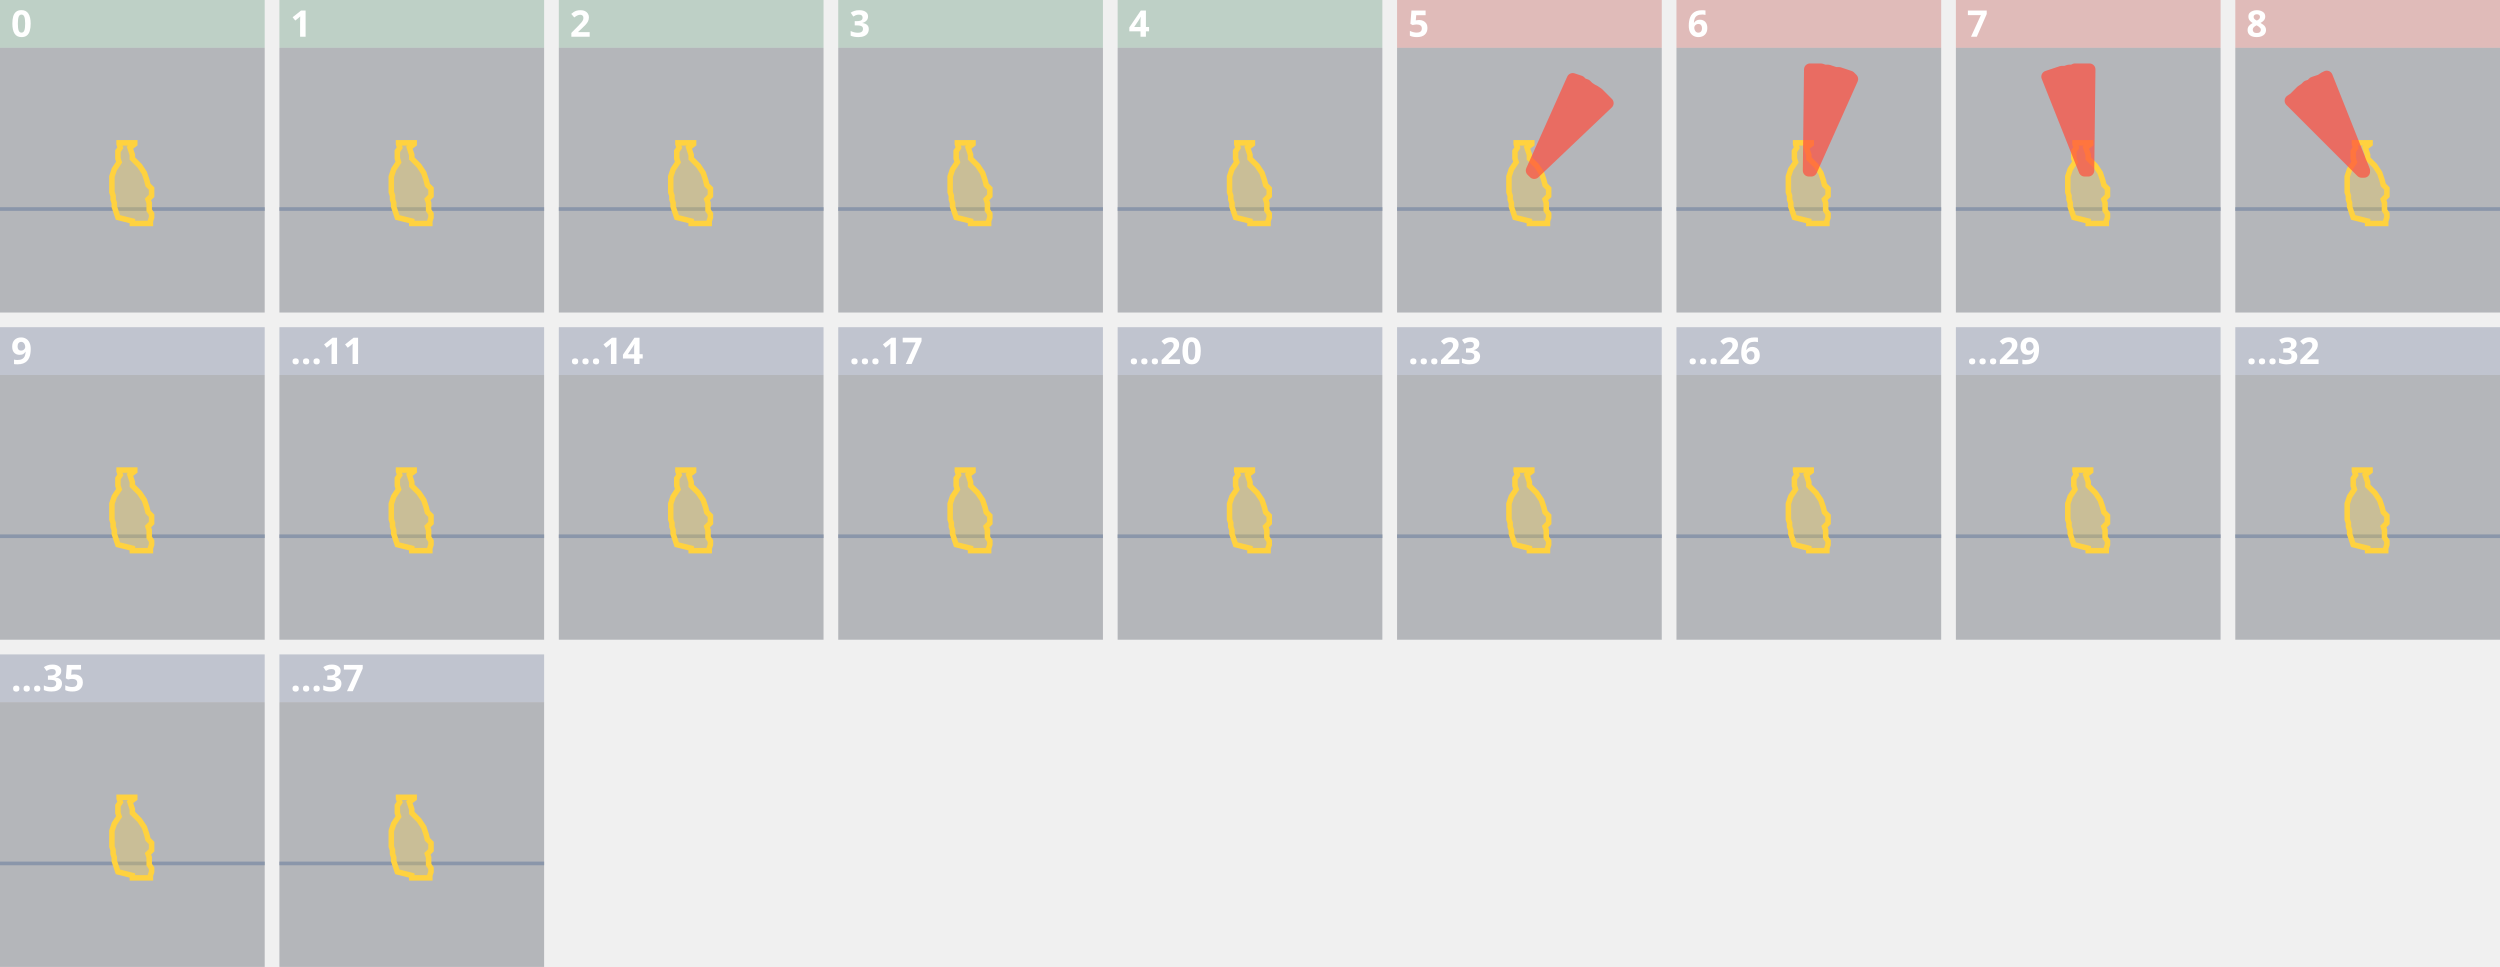
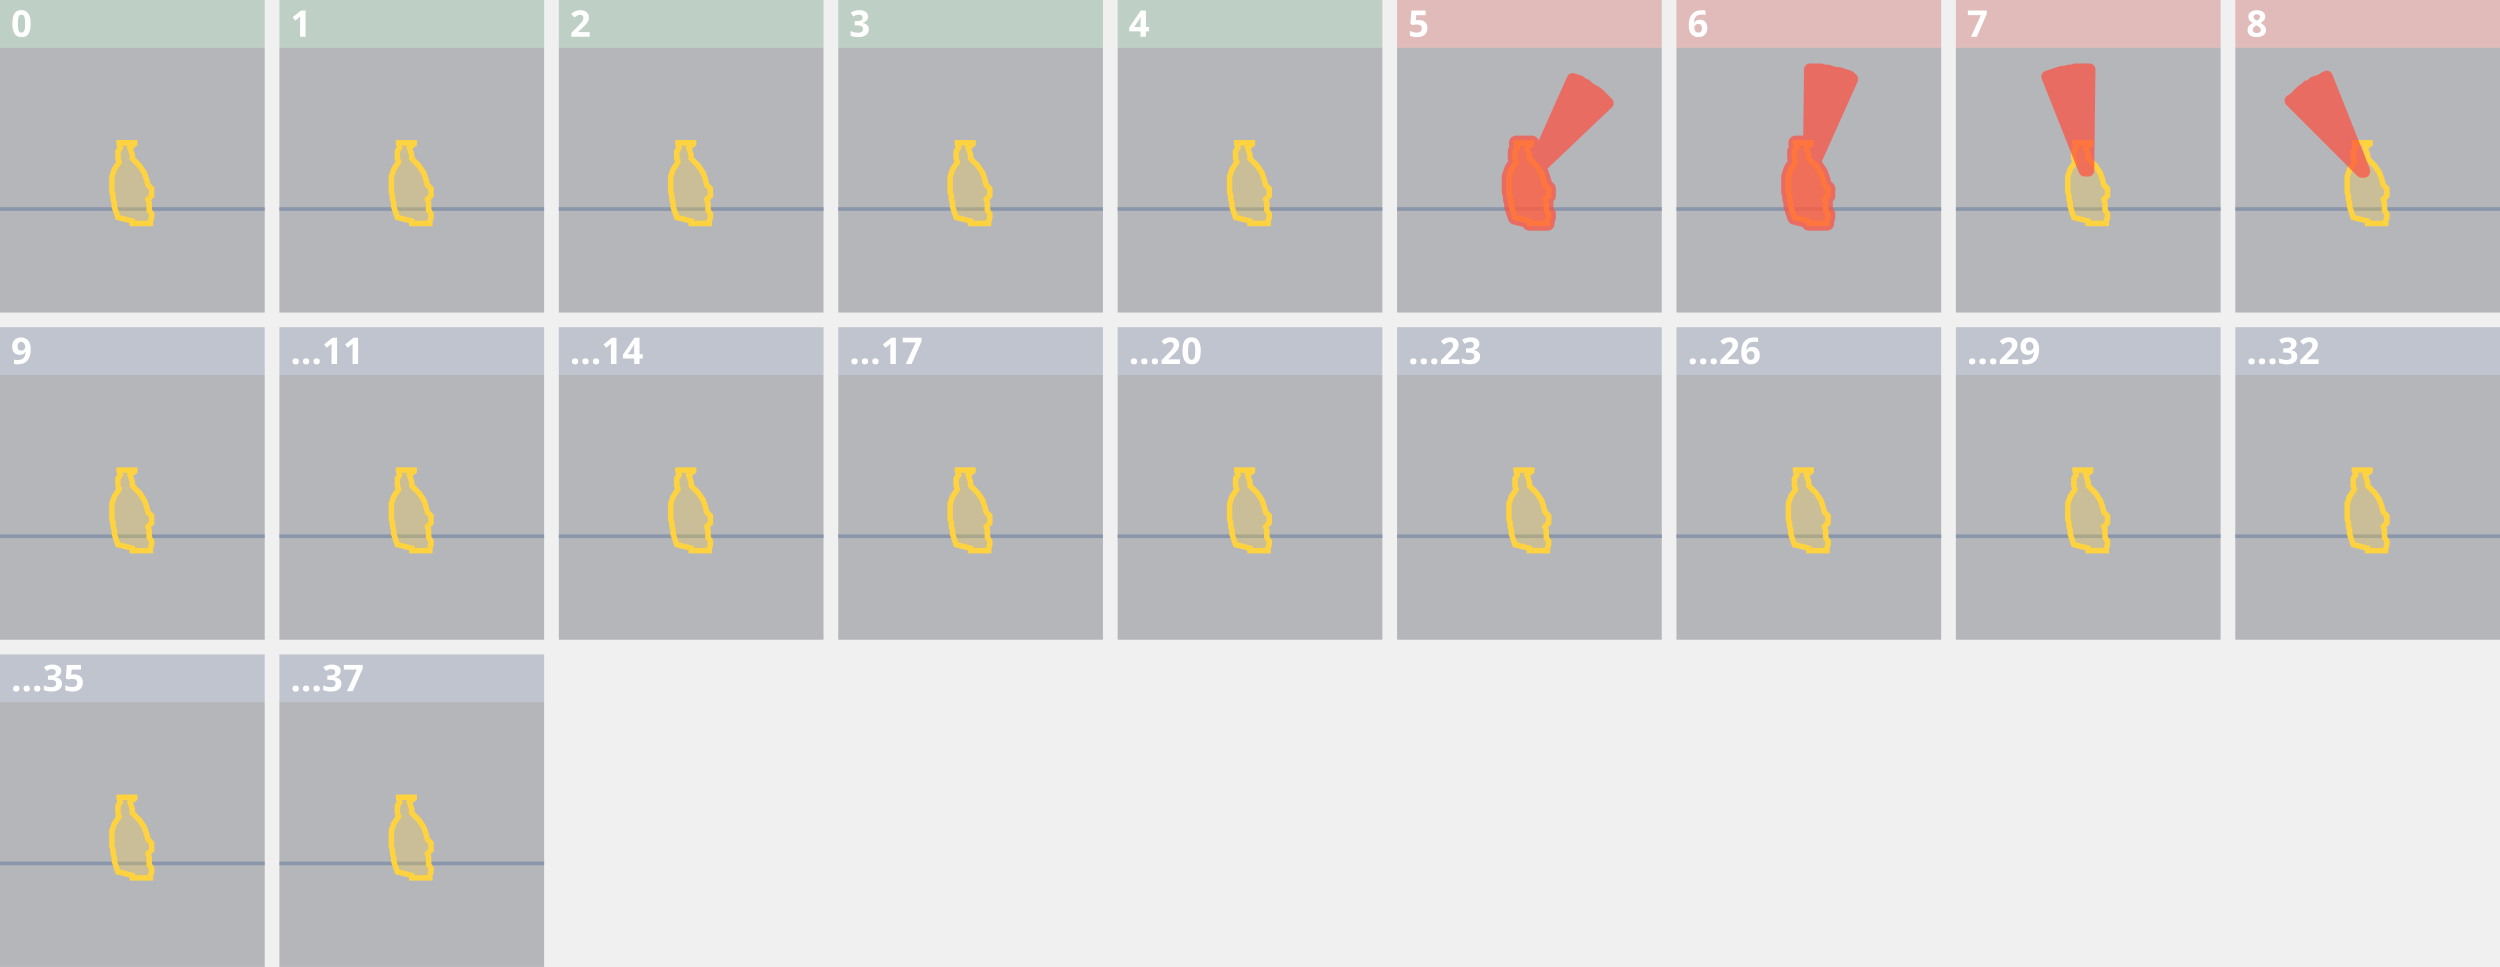
<svg xmlns="http://www.w3.org/2000/svg" viewBox="0 0 680 263" width="680" height="263">
  <style>text{font:bold 10px sans-serif;fill:#ffffff}.k{fill:#1b2230}.g{stroke:#8a96aa;stroke-width:3.06}use{stroke-width:4.58;fill-opacity:.28}.u{stroke:#ffd23f;fill:#ffd23f}.v{stroke:#4ade80;fill:#4ade80;fill-opacity:.6}.a{stroke:#e879f9;fill:#e879f9}.o{stroke:#22d3ee;fill:#22d3ee;fill-opacity:.5}.H{color:#ff4d3d;fill:#ff4d3d;opacity:.7}.G{color:#3b9cff;fill:#3b9cff;opacity:.75}.S{color:#ffa630;fill:#ffa630;opacity:.75}.T{color:#ffa630;fill:none;stroke:#ffa630;stroke-width:6.11;stroke-dasharray:12.2}.P{color:#c49bff;fill:none;stroke:#c49bff;stroke-width:3.06;stroke-dasharray:9.2}</style>
  <defs>
    <path id="b0" d="M-11 -31L2 -31L2 -30L-2 -27L-1 -24L0 -21L0 -18L3 -15L6 -12L8 -9L10 -6L11 -3L12 0L13 4L16 7L16 10L16 13L13 16L14 19L14 22L14 25L16 28L16 31L15 34L15 36L0 36L0 34L-12 31L-13 28L-14 25L-15 22L-15 19L-16 16L-16 13L-17 10L-17 7L-17 4L-17 0L-17 -3L-16 -6L-15 -9L-13 -12L-11 -15L-12 -18L-12 -21L-12 -24L-10 -27L-11 -30Z" />
    <rect id="K" x="-110" y="-110" width="220" height="220" class="k" />
    <rect id="Ls" width="72" height="13" fill="#3f7d5a" />
    <rect id="La" width="72" height="13" fill="#b8332b" />
    <rect id="Le" width="72" height="13" fill="#46557a" />
  </defs>
  <use href="#Ls" x="0" y="0" />
  <text x="3" y="10">0</text>
  <svg x="0" y="13" width="72" height="72" viewBox="-110 -110 220 220">
    <use href="#K" />
    <line x1="-110" y1="24" x2="110" y2="24" class="g" />
    <use href="#b0" class="u" />
  </svg>
  <use href="#Ls" x="76" y="0" />
  <text x="79" y="10">1</text>
  <svg x="76" y="13" width="72" height="72" viewBox="-110 -110 220 220">
    <use href="#K" />
    <line x1="-110" y1="24" x2="110" y2="24" class="g" />
    <use href="#b0" class="u" />
  </svg>
  <use href="#Ls" x="152" y="0" />
  <text x="155" y="10">2</text>
  <svg x="152" y="13" width="72" height="72" viewBox="-110 -110 220 220">
    <use href="#K" />
    <line x1="-110" y1="24" x2="110" y2="24" class="g" />
    <use href="#b0" class="u" />
  </svg>
  <use href="#Ls" x="228" y="0" />
  <text x="231" y="10">3</text>
  <svg x="228" y="13" width="72" height="72" viewBox="-110 -110 220 220">
    <use href="#K" />
    <line x1="-110" y1="24" x2="110" y2="24" class="g" />
    <use href="#b0" class="u" />
  </svg>
  <use href="#Ls" x="304" y="0" />
  <text x="307" y="10">4</text>
  <svg x="304" y="13" width="72" height="72" viewBox="-110 -110 220 220">
    <use href="#K" />
    <line x1="-110" y1="24" x2="110" y2="24" class="g" />
    <use href="#b0" class="u" />
  </svg>
  <use href="#La" x="380" y="0" />
  <text x="383" y="10">5</text>
  <svg x="380" y="13" width="72" height="72" viewBox="-110 -110 220 220">
    <use href="#K" />
    <line x1="-110" y1="24" x2="110" y2="24" class="g" />
    <use href="#b0" class="u" />
    <g class="H">
      <path d="M36 -84L39 -83L42 -82L44 -80L47 -79L49 -77L52 -75L54 -74L57 -72L59 -70L61 -68L63 -66L65 -64L4 -6L4 -6L4 -7L4 -7L3 -7L3 -7L3 -7L3 -7L3 -7L3 -7L2 -8L2 -8L2 -8Z" stroke="currentColor" stroke-width="10" stroke-linejoin="round" />
+       <path d="M-11 -31L2 -31L2 -30L-2 -27L-1 -24L0 -21L0 -18L3 -15L6 -12L8 -9L10 -6L11 -3L12 0L13 4L16 7L16 10L16 13L13 16L14 19L14 22L14 25L16 28L16 31L15 34L15 36L0 36L0 34L-12 31L-13 28L-14 25L-15 22L-15 19L-16 16L-16 13L-17 10L-17 7L-17 4L-17 0L-17 -3L-16 -6L-15 -9L-13 -12L-11 -15L-12 -18L-12 -21L-12 -24L-10 -27L-11 -30Z" stroke="currentColor" stroke-width="12" stroke-linejoin="round" />
    </g>
  </svg>
  <use href="#La" x="456" y="0" />
  <text x="459" y="10">6</text>
  <svg x="456" y="13" width="72" height="72" viewBox="-110 -110 220 220">
    <use href="#K" />
    <line x1="-110" y1="24" x2="110" y2="24" class="g" />
    <use href="#b0" class="u" />
    <g class="H">
      <path d="M1 -92L4 -92L7 -92L10 -92L13 -91L16 -91L19 -90L22 -89L25 -89L28 -88L31 -87L34 -86L36 -84L2 -8L2 -8L2 -8L1 -8L1 -8L1 -8L1 -8L1 -8L1 -8L0 -8L0 -8L0 -8L0 -8Z" stroke="currentColor" stroke-width="10" stroke-linejoin="round" />
+       <path d="M-11 -31L2 -31L2 -30L-2 -27L-1 -24L0 -21L0 -18L3 -15L6 -12L8 -9L10 -6L11 -3L12 0L13 4L16 7L16 10L16 13L13 16L14 19L14 22L14 25L16 28L16 31L15 34L15 36L0 36L0 34L-12 31L-13 28L-14 25L-15 22L-15 19L-16 16L-16 13L-17 10L-17 7L-17 4L-17 0L-17 -3L-16 -6L-15 -9L-13 -12L-11 -15L-12 -18L-12 -21L-12 -24L-10 -27L-11 -30Z" stroke="currentColor" stroke-width="12" stroke-linejoin="round" />
    </g>
  </svg>
  <use href="#La" x="532" y="0" />
  <text x="535" y="10">7</text>
  <svg x="532" y="13" width="72" height="72" viewBox="-110 -110 220 220">
    <use href="#K" />
    <line x1="-110" y1="24" x2="110" y2="24" class="g" />
    <use href="#b0" class="u" />
    <g class="H">
      <path d="M-34 -86L-31 -87L-28 -88L-25 -89L-22 -90L-19 -90L-16 -91L-13 -91L-11 -92L-8 -92L-5 -92L-2 -92L1 -92L0 -8L0 -8L-1 -8L-1 -8L-1 -8L-1 -8L-1 -8L-2 -8L-2 -8L-2 -8L-2 -8L-2 -8L-3 -8Z" stroke="currentColor" stroke-width="10" stroke-linejoin="round" />
    </g>
  </svg>
  <use href="#La" x="608" y="0" />
  <text x="611" y="10">8</text>
  <svg x="608" y="13" width="72" height="72" viewBox="-110 -110 220 220">
    <use href="#K" />
    <line x1="-110" y1="24" x2="110" y2="24" class="g" />
    <use href="#b0" class="u" />
    <g class="H">
      <path d="M-64 -66L-61 -68L-59 -70L-57 -72L-55 -74L-52 -76L-50 -78L-47 -79L-45 -81L-42 -82L-39 -83L-36 -85L-34 -86L-3 -8L-3 -8L-3 -8L-3 -8L-3 -7L-4 -7L-4 -7L-4 -7L-4 -7L-4 -7L-4 -7L-4 -7L-5 -7Z" stroke="currentColor" stroke-width="10" stroke-linejoin="round" />
    </g>
  </svg>
  <use href="#Le" x="0" y="89" />
  <text x="3" y="99">9</text>
  <svg x="0" y="102" width="72" height="72" viewBox="-110 -110 220 220">
    <use href="#K" />
    <line x1="-110" y1="24" x2="110" y2="24" class="g" />
    <use href="#b0" class="u" />
  </svg>
  <use href="#Le" x="76" y="89" />
  <text x="79" y="99">…11</text>
  <svg x="76" y="102" width="72" height="72" viewBox="-110 -110 220 220">
    <use href="#K" />
    <line x1="-110" y1="24" x2="110" y2="24" class="g" />
    <use href="#b0" class="u" />
  </svg>
  <use href="#Le" x="152" y="89" />
  <text x="155" y="99">…14</text>
  <svg x="152" y="102" width="72" height="72" viewBox="-110 -110 220 220">
    <use href="#K" />
    <line x1="-110" y1="24" x2="110" y2="24" class="g" />
    <use href="#b0" class="u" />
  </svg>
  <use href="#Le" x="228" y="89" />
  <text x="231" y="99">…17</text>
  <svg x="228" y="102" width="72" height="72" viewBox="-110 -110 220 220">
    <use href="#K" />
    <line x1="-110" y1="24" x2="110" y2="24" class="g" />
    <use href="#b0" class="u" />
  </svg>
  <use href="#Le" x="304" y="89" />
  <text x="307" y="99">…20</text>
  <svg x="304" y="102" width="72" height="72" viewBox="-110 -110 220 220">
    <use href="#K" />
    <line x1="-110" y1="24" x2="110" y2="24" class="g" />
    <use href="#b0" class="u" />
  </svg>
  <use href="#Le" x="380" y="89" />
  <text x="383" y="99">…23</text>
  <svg x="380" y="102" width="72" height="72" viewBox="-110 -110 220 220">
    <use href="#K" />
    <line x1="-110" y1="24" x2="110" y2="24" class="g" />
    <use href="#b0" class="u" />
  </svg>
  <use href="#Le" x="456" y="89" />
  <text x="459" y="99">…26</text>
  <svg x="456" y="102" width="72" height="72" viewBox="-110 -110 220 220">
    <use href="#K" />
    <line x1="-110" y1="24" x2="110" y2="24" class="g" />
    <use href="#b0" class="u" />
  </svg>
  <use href="#Le" x="532" y="89" />
  <text x="535" y="99">…29</text>
  <svg x="532" y="102" width="72" height="72" viewBox="-110 -110 220 220">
    <use href="#K" />
    <line x1="-110" y1="24" x2="110" y2="24" class="g" />
    <use href="#b0" class="u" />
  </svg>
  <use href="#Le" x="608" y="89" />
  <text x="611" y="99">…32</text>
  <svg x="608" y="102" width="72" height="72" viewBox="-110 -110 220 220">
    <use href="#K" />
    <line x1="-110" y1="24" x2="110" y2="24" class="g" />
    <use href="#b0" class="u" />
  </svg>
  <use href="#Le" x="0" y="178" />
  <text x="3" y="188">…35</text>
  <svg x="0" y="191" width="72" height="72" viewBox="-110 -110 220 220">
    <use href="#K" />
    <line x1="-110" y1="24" x2="110" y2="24" class="g" />
    <use href="#b0" class="u" />
  </svg>
  <use href="#Le" x="76" y="178" />
  <text x="79" y="188">…37</text>
  <svg x="76" y="191" width="72" height="72" viewBox="-110 -110 220 220">
    <use href="#K" />
    <line x1="-110" y1="24" x2="110" y2="24" class="g" />
    <use href="#b0" class="u" />
  </svg>
</svg>
